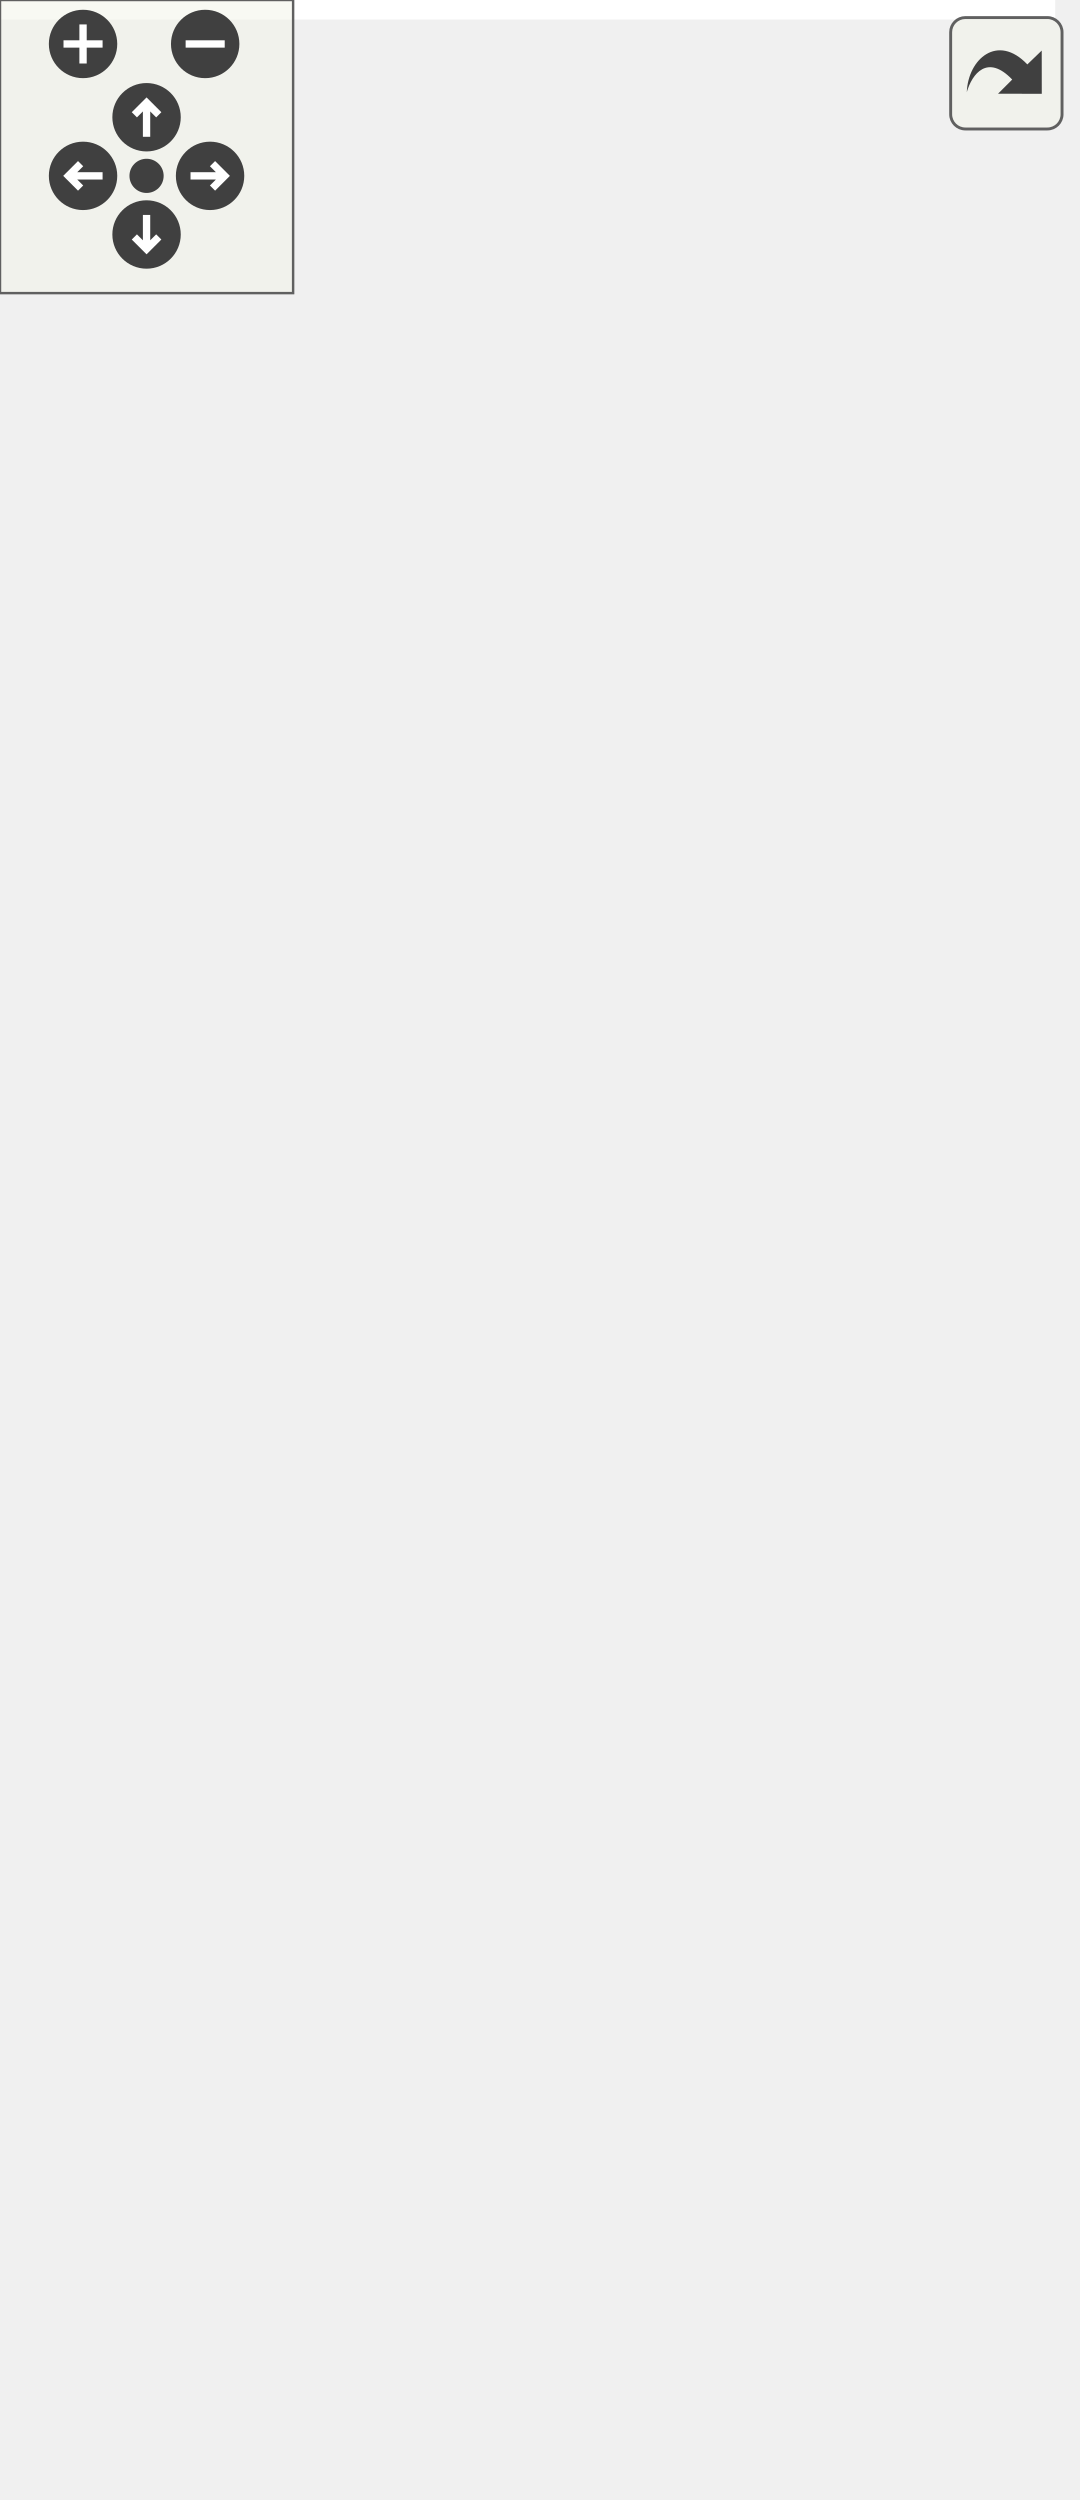
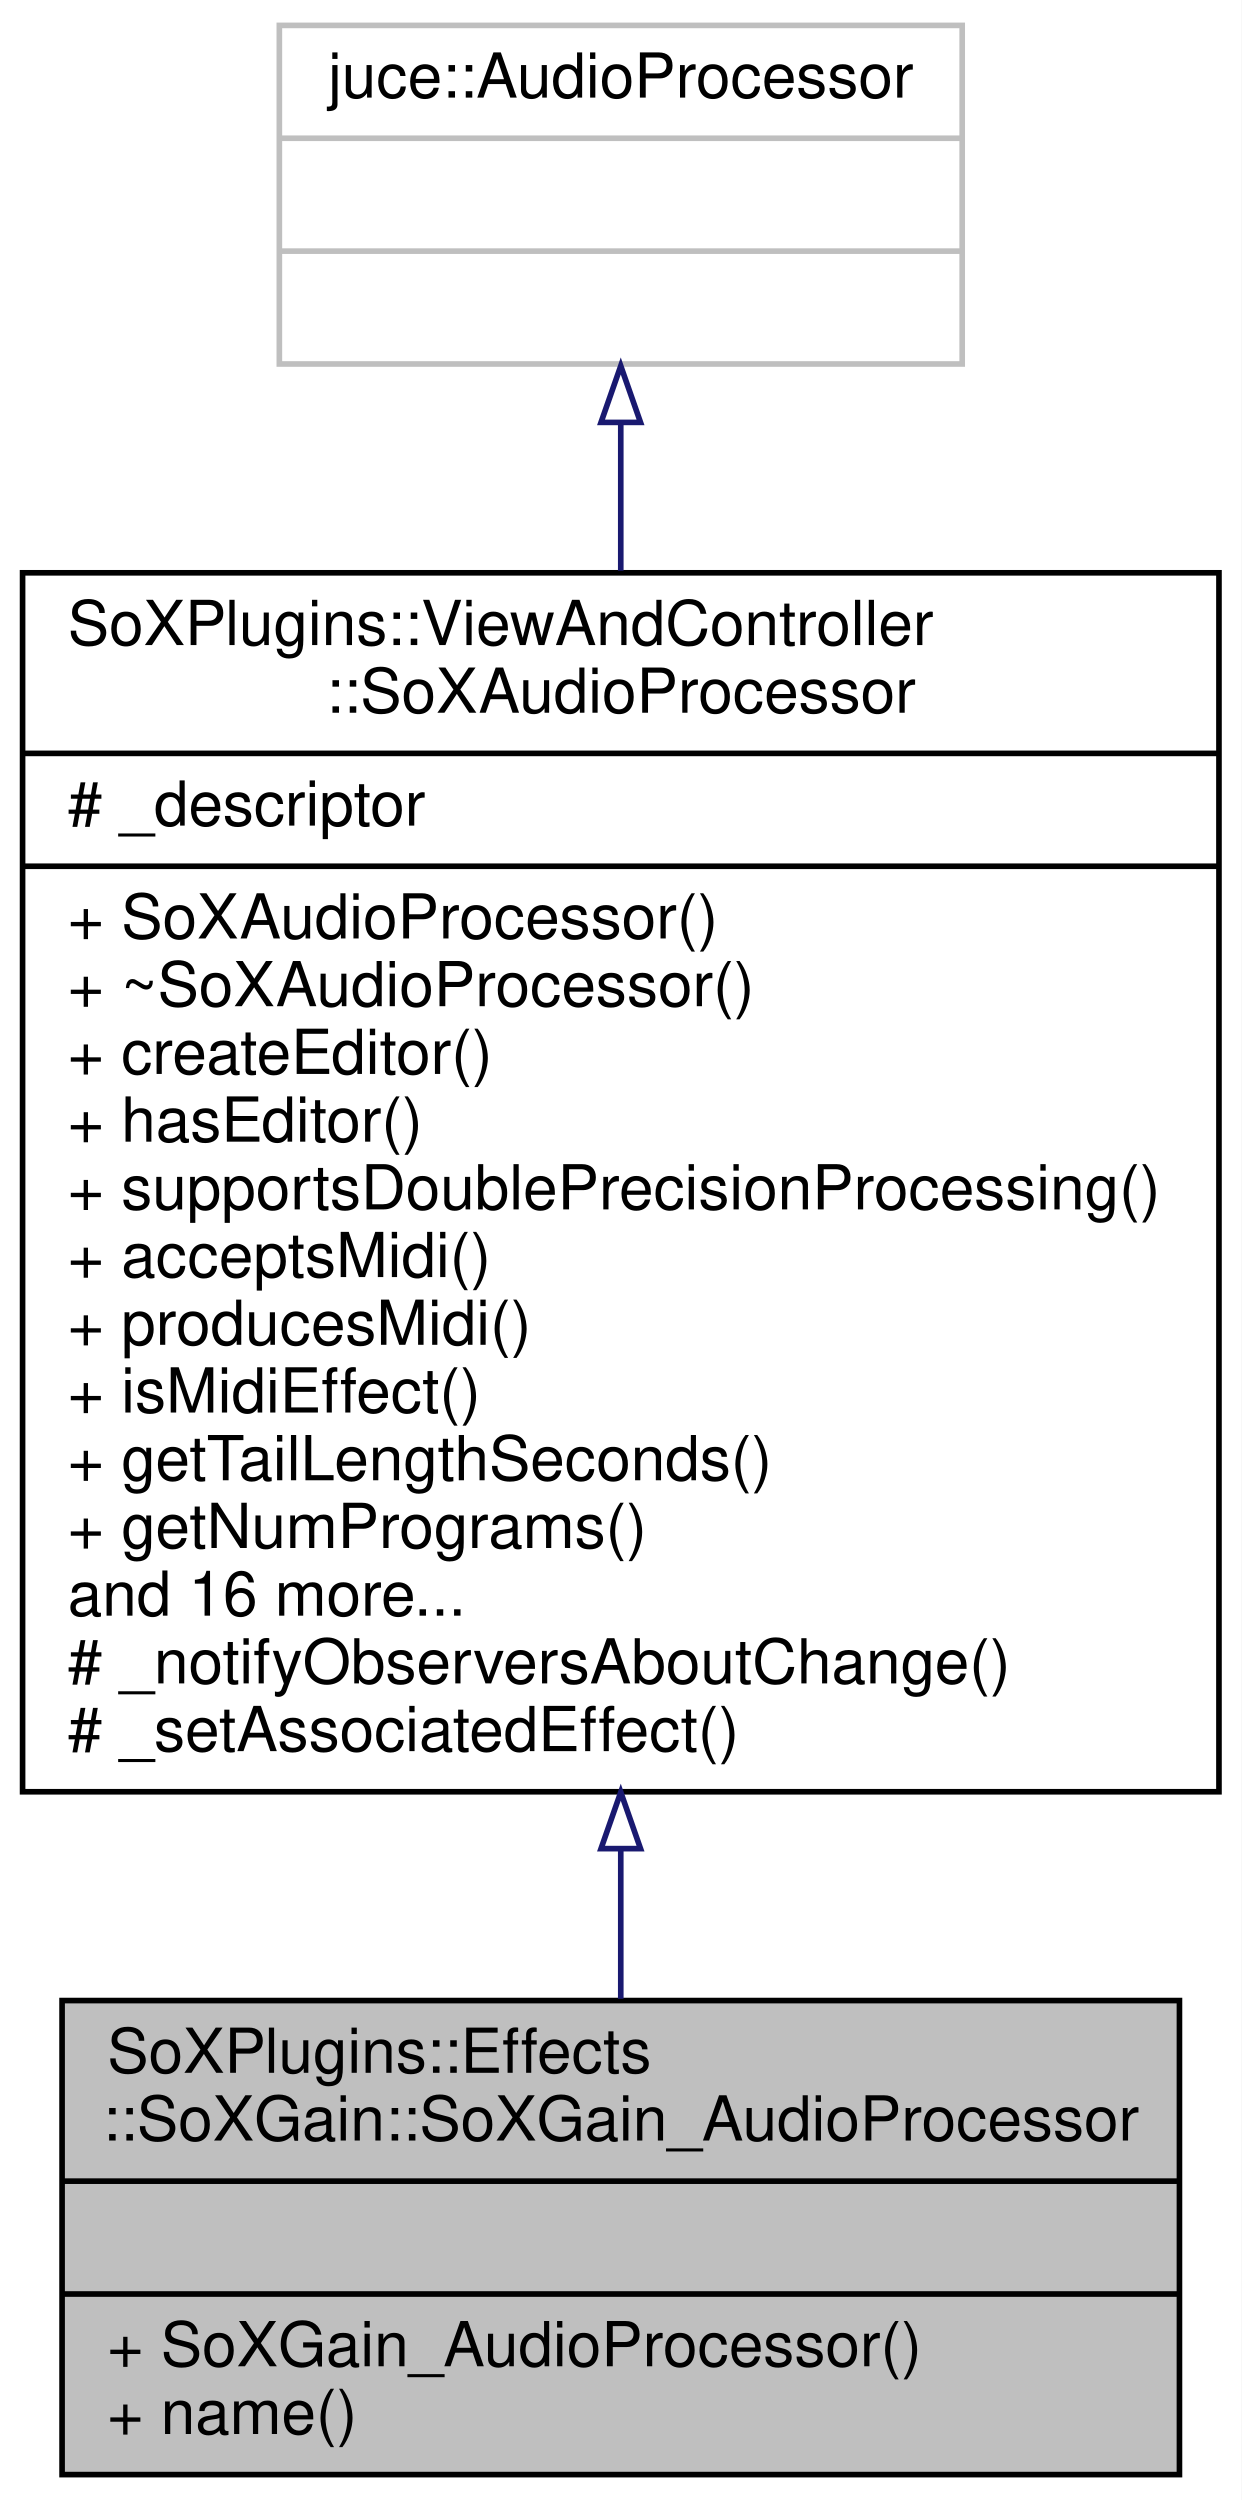
- <svg xmlns="http://www.w3.org/2000/svg" xmlns:xlink="http://www.w3.org/1999/xlink" id="main" version="1.1" xml:space="preserve">
-   <style type="text/css">
- .edge:hover path { stroke: red; }
- .edge:hover polygon { stroke: red; fill: red; }
- </style>
-   <defs>
-     <circle id="rim" cx="0" cy="0" r="7" />
-     <circle id="rim2" cx="0" cy="0" r="3.5" />
-     <g id="zoomPlus">
-       <use xlink:href="#rim" fill="#404040">
-         <set attributeName="fill" to="#808080" begin="zoomplus.mouseover" end="zoomplus.mouseout" />
-       </use>
-       <path d="M-4,0h8M0,-4v8" fill="none" stroke="white" stroke-width="1.5" pointer-events="none" />
-     </g>
-     <g id="zoomMin">
-       <use xlink:href="#rim" fill="#404040">
-         <set attributeName="fill" to="#808080" begin="zoomminus.mouseover" end="zoomminus.mouseout" />
-       </use>
-       <path d="M-4,0h8" fill="none" stroke="white" stroke-width="1.5" pointer-events="none" />
-     </g>
-     <g id="dirArrow">
-       <path fill="none" stroke="white" stroke-width="1.5" d="M0,-3.0v7 M-2.5,-0.5L0,-3.0L2.5,-0.5" />
-     </g>
-     <g id="resetDef">
-       <use xlink:href="#rim2" fill="#404040">
-         <set attributeName="fill" to="#808080" begin="reset.mouseover" end="reset.mouseout" />
-       </use>
-     </g>
-   </defs>
-   <svg id="graph" class="graph">
-     <g id="viewport">
-       <polygon fill="white" stroke="transparent" points="-4,4 -4,-451 216,-451 216,4 -4,4" />
-       <g id="node1" class="node">
-         <g id="a_node1">
-           <a xlink:title="A SoXGain_AudioProcessor is the JUCE wrapper for the SoX gain plugin amplifying or attenuating the in...">
-             <polygon fill="#bfbfbf" stroke="black" points="7,-0.5 7,-84.5 205,-84.5 205,-0.5 7,-0.5" />
-             <text text-anchor="start" x="15" y="-71.7" font-family="Helvetica,sans-Serif" font-size="11.00">SoXPlugins::Effects</text>
-             <text text-anchor="middle" x="106" y="-59.7" font-family="Helvetica,sans-Serif" font-size="11.00">::SoXGain::SoXGain_AudioProcessor</text>
-             <polyline fill="none" stroke="black" points="7,-52.5 205,-52.5 " />
-             <text text-anchor="middle" x="106" y="-39.7" font-family="Helvetica,sans-Serif" font-size="11.00"> </text>
-             <polyline fill="none" stroke="black" points="7,-32.5 205,-32.5 " />
-             <text text-anchor="start" x="15" y="-19.7" font-family="Helvetica,sans-Serif" font-size="11.00">+ SoXGain_AudioProcessor()</text>
-             <text text-anchor="start" x="15" y="-7.7" font-family="Helvetica,sans-Serif" font-size="11.00">+ name()</text>
-           </a>
-         </g>
-       </g>
-       <g id="node2" class="node">
-         <g id="a_node2">
-           <a xlink:href="struct_so_x_plugins_1_1_view_and_controller_1_1_so_x_audio_processor.html" target="_top" xlink:title="A SoXAudioProcessor object provides an audio effect wrapper for a plugin responsible for the communic...">
-             <polygon fill="white" stroke="black" points="0,-121.5 0,-349.5 212,-349.5 212,-121.5 0,-121.5" />
-             <text text-anchor="start" x="8" y="-336.7" font-family="Helvetica,sans-Serif" font-size="11.00">SoXPlugins::ViewAndController</text>
-             <text text-anchor="middle" x="106" y="-324.7" font-family="Helvetica,sans-Serif" font-size="11.00">::SoXAudioProcessor</text>
-             <polyline fill="none" stroke="black" points="0,-317.5 212,-317.5 " />
-             <text text-anchor="start" x="8" y="-304.7" font-family="Helvetica,sans-Serif" font-size="11.00"># _descriptor</text>
-             <polyline fill="none" stroke="black" points="0,-297.5 212,-297.5 " />
-             <text text-anchor="start" x="8" y="-284.7" font-family="Helvetica,sans-Serif" font-size="11.00">+ SoXAudioProcessor()</text>
-             <text text-anchor="start" x="8" y="-272.7" font-family="Helvetica,sans-Serif" font-size="11.00">+ ~SoXAudioProcessor()</text>
-             <text text-anchor="start" x="8" y="-260.7" font-family="Helvetica,sans-Serif" font-size="11.00">+ createEditor()</text>
-             <text text-anchor="start" x="8" y="-248.7" font-family="Helvetica,sans-Serif" font-size="11.00">+ hasEditor()</text>
-             <text text-anchor="start" x="8" y="-236.7" font-family="Helvetica,sans-Serif" font-size="11.00">+ supportsDoublePrecisionProcessing()</text>
-             <text text-anchor="start" x="8" y="-224.7" font-family="Helvetica,sans-Serif" font-size="11.00">+ acceptsMidi()</text>
-             <text text-anchor="start" x="8" y="-212.7" font-family="Helvetica,sans-Serif" font-size="11.00">+ producesMidi()</text>
-             <text text-anchor="start" x="8" y="-200.7" font-family="Helvetica,sans-Serif" font-size="11.00">+ isMidiEffect()</text>
-             <text text-anchor="start" x="8" y="-188.7" font-family="Helvetica,sans-Serif" font-size="11.00">+ getTailLengthSeconds()</text>
-             <text text-anchor="start" x="8" y="-176.7" font-family="Helvetica,sans-Serif" font-size="11.00">+ getNumPrograms()</text>
-             <text text-anchor="start" x="8" y="-164.7" font-family="Helvetica,sans-Serif" font-size="11.00">and 16 more...</text>
-             <text text-anchor="start" x="8" y="-152.7" font-family="Helvetica,sans-Serif" font-size="11.00"># _notifyObserversAboutChange()</text>
-             <text text-anchor="start" x="8" y="-140.7" font-family="Helvetica,sans-Serif" font-size="11.00"># _handleParameterChangeFromHost()</text>
-             <text text-anchor="start" x="8" y="-128.7" font-family="Helvetica,sans-Serif" font-size="11.00"># _setAssociatedEffect()</text>
-           </a>
-         </g>
-       </g>
-       <g id="edge1" class="edge">
-         <path fill="none" stroke="midnightblue" d="M106,-111.18C106,-101.83 106,-92.86 106,-84.69" />
-         <polygon fill="none" stroke="midnightblue" points="102.5,-111.46 106,-121.46 109.5,-111.46 102.5,-111.46" />
-       </g>
-       <g id="node3" class="node">
-         <g id="a_node3">
-           <a xlink:title=" ">
-             <polygon fill="white" stroke="#bfbfbf" points="45.5,-386.5 45.5,-446.5 166.5,-446.5 166.5,-386.5 45.5,-386.5" />
-             <text text-anchor="middle" x="106" y="-433.7" font-family="Helvetica,sans-Serif" font-size="11.00">juce::AudioProcessor</text>
-             <polyline fill="none" stroke="#bfbfbf" points="45.5,-426.5 166.5,-426.5 " />
-             <text text-anchor="middle" x="106" y="-413.7" font-family="Helvetica,sans-Serif" font-size="11.00"> </text>
-             <polyline fill="none" stroke="#bfbfbf" points="45.5,-406.5 166.5,-406.5 " />
-             <text text-anchor="middle" x="106" y="-393.7" font-family="Helvetica,sans-Serif" font-size="11.00"> </text>
-           </a>
-         </g>
-       </g>
-       <g id="edge2" class="edge">
-         <path fill="none" stroke="midnightblue" d="M106,-376.1C106,-367.92 106,-358.92 106,-349.55" />
-         <polygon fill="none" stroke="midnightblue" points="102.5,-376.34 106,-386.34 109.5,-376.34 102.5,-376.34" />
+ <svg xmlns="http://www.w3.org/2000/svg" xmlns:xlink="http://www.w3.org/1999/xlink" width="220pt" height="443pt" viewBox="0.00 0.00 220.00 443.00">
+   <g id="graph0" class="graph" transform="scale(1 1) rotate(0) translate(4 439)">
+     <polygon fill="white" stroke="transparent" points="-4,4 -4,-439 216,-439 216,4 -4,4" />
+     <g id="node1" class="node">
+       <g id="a_node1">
+         <a xlink:title="A SoXGain_AudioProcessor is the JUCE wrapper for the SoX gain plugin amplifying or attenuating the in...">
+           <polygon fill="#bfbfbf" stroke="black" points="7,-0.5 7,-84.5 205,-84.5 205,-0.5 7,-0.5" />
+           <text text-anchor="start" x="15" y="-71.7" font-family="Helvetica,sans-Serif" font-size="11.00">SoXPlugins::Effects</text>
+           <text text-anchor="middle" x="106" y="-59.7" font-family="Helvetica,sans-Serif" font-size="11.00">::SoXGain::SoXGain_AudioProcessor</text>
+           <polyline fill="none" stroke="black" points="7,-52.5 205,-52.5 " />
+           <text text-anchor="middle" x="106" y="-39.7" font-family="Helvetica,sans-Serif" font-size="11.00"> </text>
+           <polyline fill="none" stroke="black" points="7,-32.5 205,-32.5 " />
+           <text text-anchor="start" x="15" y="-19.7" font-family="Helvetica,sans-Serif" font-size="11.00">+ SoXGain_AudioProcessor()</text>
+           <text text-anchor="start" x="15" y="-7.7" font-family="Helvetica,sans-Serif" font-size="11.00">+ name()</text>
+         </a>
      </g>
    </g>
-   </svg>
-   <g id="navigator" transform="translate(0 0)" fill="#404254">
-     <rect fill="#f2f5e9" fill-opacity="0.5" stroke="#606060" stroke-width=".5" x="0" y="0" width="60" height="60" />
-     <use id="zoomplus" xlink:href="#zoomPlus" x="17" y="9" />
-     <use id="zoomminus" xlink:href="#zoomMin" x="42" y="9" />
-     <use id="reset" xlink:href="#resetDef" x="30" y="36" />
-     <g id="arrowUp" xlink:href="#dirArrow" transform="translate(30 24)">
-       <use xlink:href="#rim" fill="#404040">
-         <set attributeName="fill" to="#808080" begin="arrowUp.mouseover" end="arrowUp.mouseout" />
-       </use>
-       <path fill="none" stroke="white" stroke-width="1.5" d="M0,-3.0v7 M-2.5,-0.5L0,-3.0L2.5,-0.5" />
+     <g id="node2" class="node">
+       <g id="a_node2">
+         <a xlink:href="struct_so_x_plugins_1_1_view_and_controller_1_1_so_x_audio_processor.html" target="_top" xlink:title="A SoXAudioProcessor object provides an audio effect wrapper for a plugin responsible for the communic...">
+           <polygon fill="white" stroke="black" points="0,-121.5 0,-337.5 212,-337.5 212,-121.5 0,-121.5" />
+           <text text-anchor="start" x="8" y="-324.7" font-family="Helvetica,sans-Serif" font-size="11.00">SoXPlugins::ViewAndController</text>
+           <text text-anchor="middle" x="106" y="-312.7" font-family="Helvetica,sans-Serif" font-size="11.00">::SoXAudioProcessor</text>
+           <polyline fill="none" stroke="black" points="0,-305.5 212,-305.5 " />
+           <text text-anchor="start" x="8" y="-292.7" font-family="Helvetica,sans-Serif" font-size="11.00"># _descriptor</text>
+           <polyline fill="none" stroke="black" points="0,-285.5 212,-285.5 " />
+           <text text-anchor="start" x="8" y="-272.7" font-family="Helvetica,sans-Serif" font-size="11.00">+ SoXAudioProcessor()</text>
+           <text text-anchor="start" x="8" y="-260.7" font-family="Helvetica,sans-Serif" font-size="11.00">+ ~SoXAudioProcessor()</text>
+           <text text-anchor="start" x="8" y="-248.7" font-family="Helvetica,sans-Serif" font-size="11.00">+ createEditor()</text>
+           <text text-anchor="start" x="8" y="-236.7" font-family="Helvetica,sans-Serif" font-size="11.00">+ hasEditor()</text>
+           <text text-anchor="start" x="8" y="-224.7" font-family="Helvetica,sans-Serif" font-size="11.00">+ supportsDoublePrecisionProcessing()</text>
+           <text text-anchor="start" x="8" y="-212.7" font-family="Helvetica,sans-Serif" font-size="11.00">+ acceptsMidi()</text>
+           <text text-anchor="start" x="8" y="-200.7" font-family="Helvetica,sans-Serif" font-size="11.00">+ producesMidi()</text>
+           <text text-anchor="start" x="8" y="-188.7" font-family="Helvetica,sans-Serif" font-size="11.00">+ isMidiEffect()</text>
+           <text text-anchor="start" x="8" y="-176.7" font-family="Helvetica,sans-Serif" font-size="11.00">+ getTailLengthSeconds()</text>
+           <text text-anchor="start" x="8" y="-164.7" font-family="Helvetica,sans-Serif" font-size="11.00">+ getNumPrograms()</text>
+           <text text-anchor="start" x="8" y="-152.7" font-family="Helvetica,sans-Serif" font-size="11.00">and 16 more...</text>
+           <text text-anchor="start" x="8" y="-140.7" font-family="Helvetica,sans-Serif" font-size="11.00"># _notifyObserversAboutChange()</text>
+           <text text-anchor="start" x="8" y="-128.7" font-family="Helvetica,sans-Serif" font-size="11.00"># _setAssociatedEffect()</text>
+         </a>
+       </g>
    </g>
-     <g id="arrowRight" xlink:href="#dirArrow" transform="rotate(90) translate(36 -43)">
-       <use xlink:href="#rim" fill="#404040">
-         <set attributeName="fill" to="#808080" begin="arrowRight.mouseover" end="arrowRight.mouseout" />
-       </use>
-       <path fill="none" stroke="white" stroke-width="1.5" d="M0,-3.0v7 M-2.5,-0.5L0,-3.0L2.5,-0.5" />
+     <g id="edge1" class="edge">
+       <path fill="none" stroke="midnightblue" d="M106,-111.21C106,-101.91 106,-92.97 106,-84.81" />
+       <polygon fill="none" stroke="midnightblue" points="102.5,-111.42 106,-121.42 109.5,-111.42 102.5,-111.42" />
    </g>
-     <g id="arrowDown" xlink:href="#dirArrow" transform="rotate(180) translate(-30 -48)">
-       <use xlink:href="#rim" fill="#404040">
-         <set attributeName="fill" to="#808080" begin="arrowDown.mouseover" end="arrowDown.mouseout" />
-       </use>
-       <path fill="none" stroke="white" stroke-width="1.5" d="M0,-3.0v7 M-2.5,-0.5L0,-3.0L2.5,-0.5" />
+     <g id="node3" class="node">
+       <g id="a_node3">
+         <a xlink:title=" ">
+           <polygon fill="white" stroke="#bfbfbf" points="45.5,-374.5 45.5,-434.5 166.5,-434.5 166.5,-374.5 45.5,-374.5" />
+           <text text-anchor="middle" x="106" y="-421.7" font-family="Helvetica,sans-Serif" font-size="11.00">juce::AudioProcessor</text>
+           <polyline fill="none" stroke="#bfbfbf" points="45.5,-414.5 166.5,-414.5 " />
+           <text text-anchor="middle" x="106" y="-401.7" font-family="Helvetica,sans-Serif" font-size="11.00"> </text>
+           <polyline fill="none" stroke="#bfbfbf" points="45.5,-394.5 166.5,-394.5 " />
+           <text text-anchor="middle" x="106" y="-381.7" font-family="Helvetica,sans-Serif" font-size="11.00"> </text>
+         </a>
+       </g>
    </g>
-     <g id="arrowLeft" xlink:href="#dirArrow" transform="rotate(270) translate(-36 17)">
-       <use xlink:href="#rim" fill="#404040">
-         <set attributeName="fill" to="#808080" begin="arrowLeft.mouseover" end="arrowLeft.mouseout" />
-       </use>
-       <path fill="none" stroke="white" stroke-width="1.5" d="M0,-3.0v7 M-2.5,-0.5L0,-3.0L2.5,-0.5" />
+     <g id="edge2" class="edge">
+       <path fill="none" stroke="midnightblue" d="M106,-364.02C106,-355.94 106,-347.07 106,-337.86" />
+       <polygon fill="none" stroke="midnightblue" points="102.5,-364.15 106,-374.15 109.5,-364.15 102.5,-364.15" />
    </g>
  </g>
-   <svg viewBox="0 0 15 15" width="100%" height="30px" preserveAspectRatio="xMaxYMin meet">
-     <g id="arrow_out" transform="scale(0.3 0.3)">
-       <a xlink:href="struct_so_x_plugins_1_1_effects_1_1_so_x_gain_1_1_so_x_gain___audio_processor__inherit__graph_org.svg" target="_base">
-         <rect id="button" ry="5" rx="5" y="6" x="6" height="38" width="38" fill="#f2f5e9" fill-opacity="0.5" stroke="#606060" stroke-width="1.0" />
-         <path id="arrow" d="M 11.5,31.437 C 11.94,20.098 22.043,11.323 32.159,21.979 L 37.069,17.246 C 37.069,17.246 37.088,32 37.088,32 L 22.16,31.978 C 22.16,31.978 26.998,27.14 26.998,27.14 C 18.529,18.264 13.292,25.23 11.5,31.437 z" style="fill:#404040;" />
-       </a>
-     </g>
-   </svg>
</svg>
